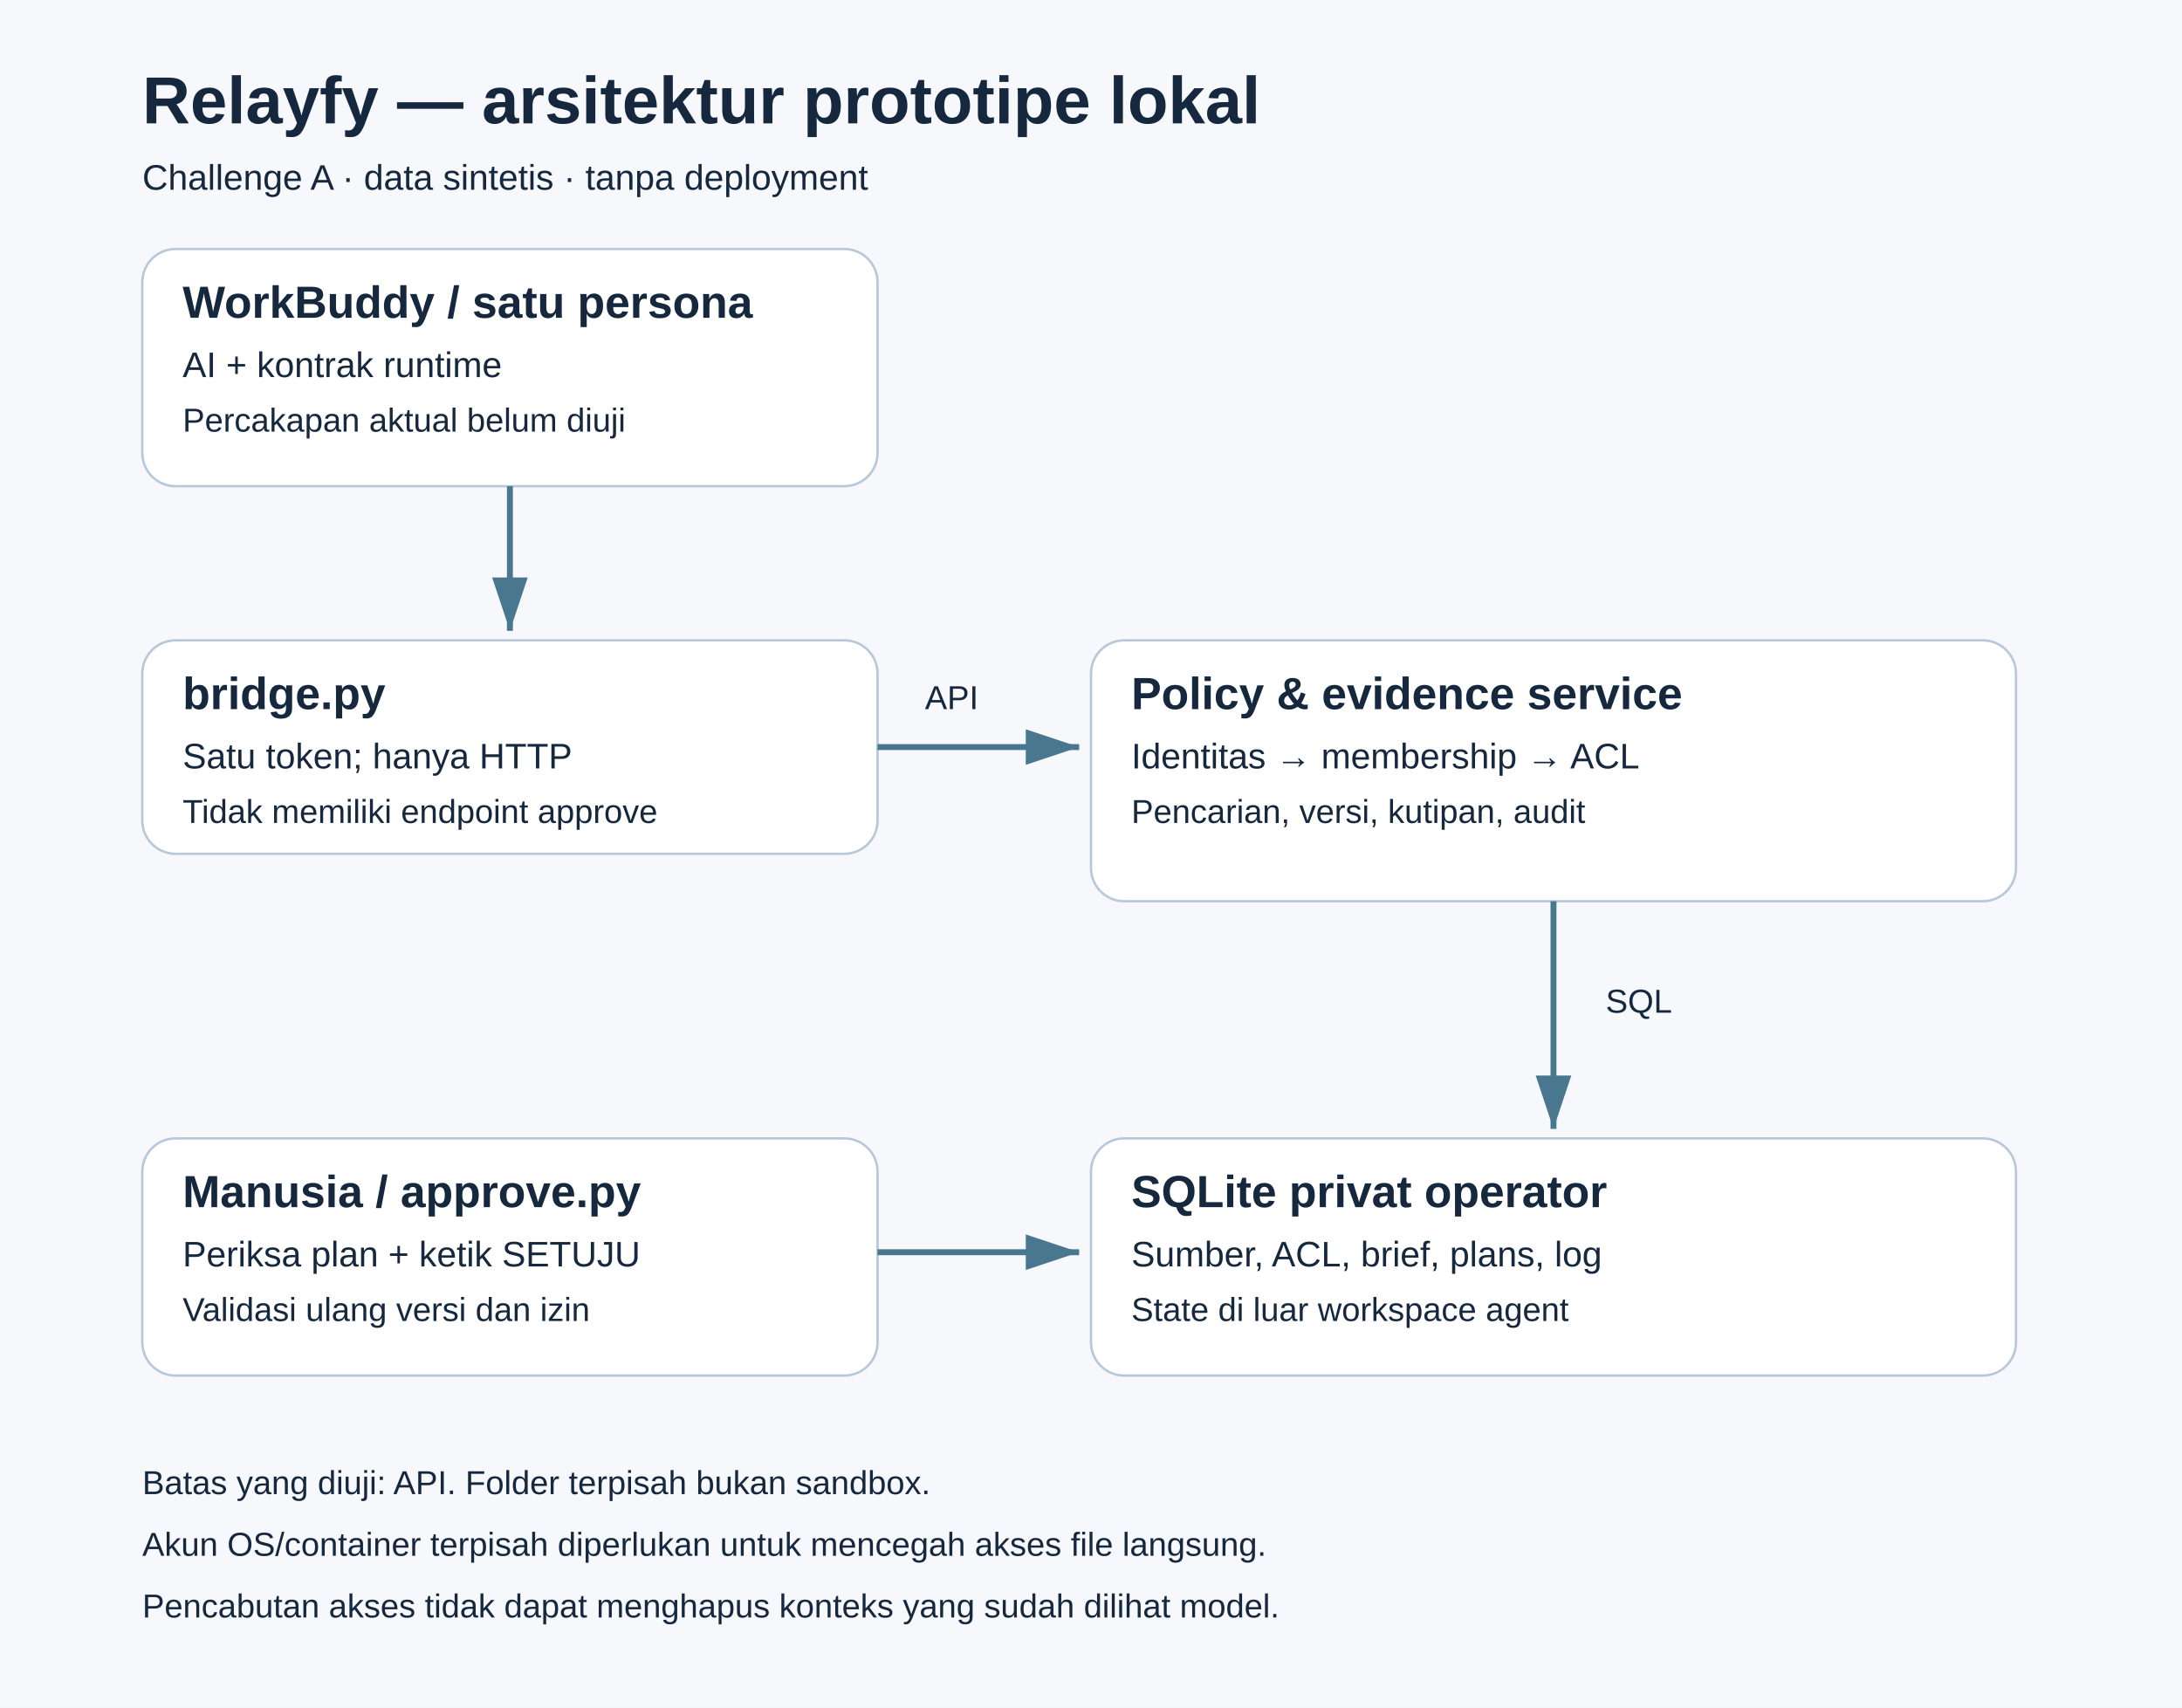
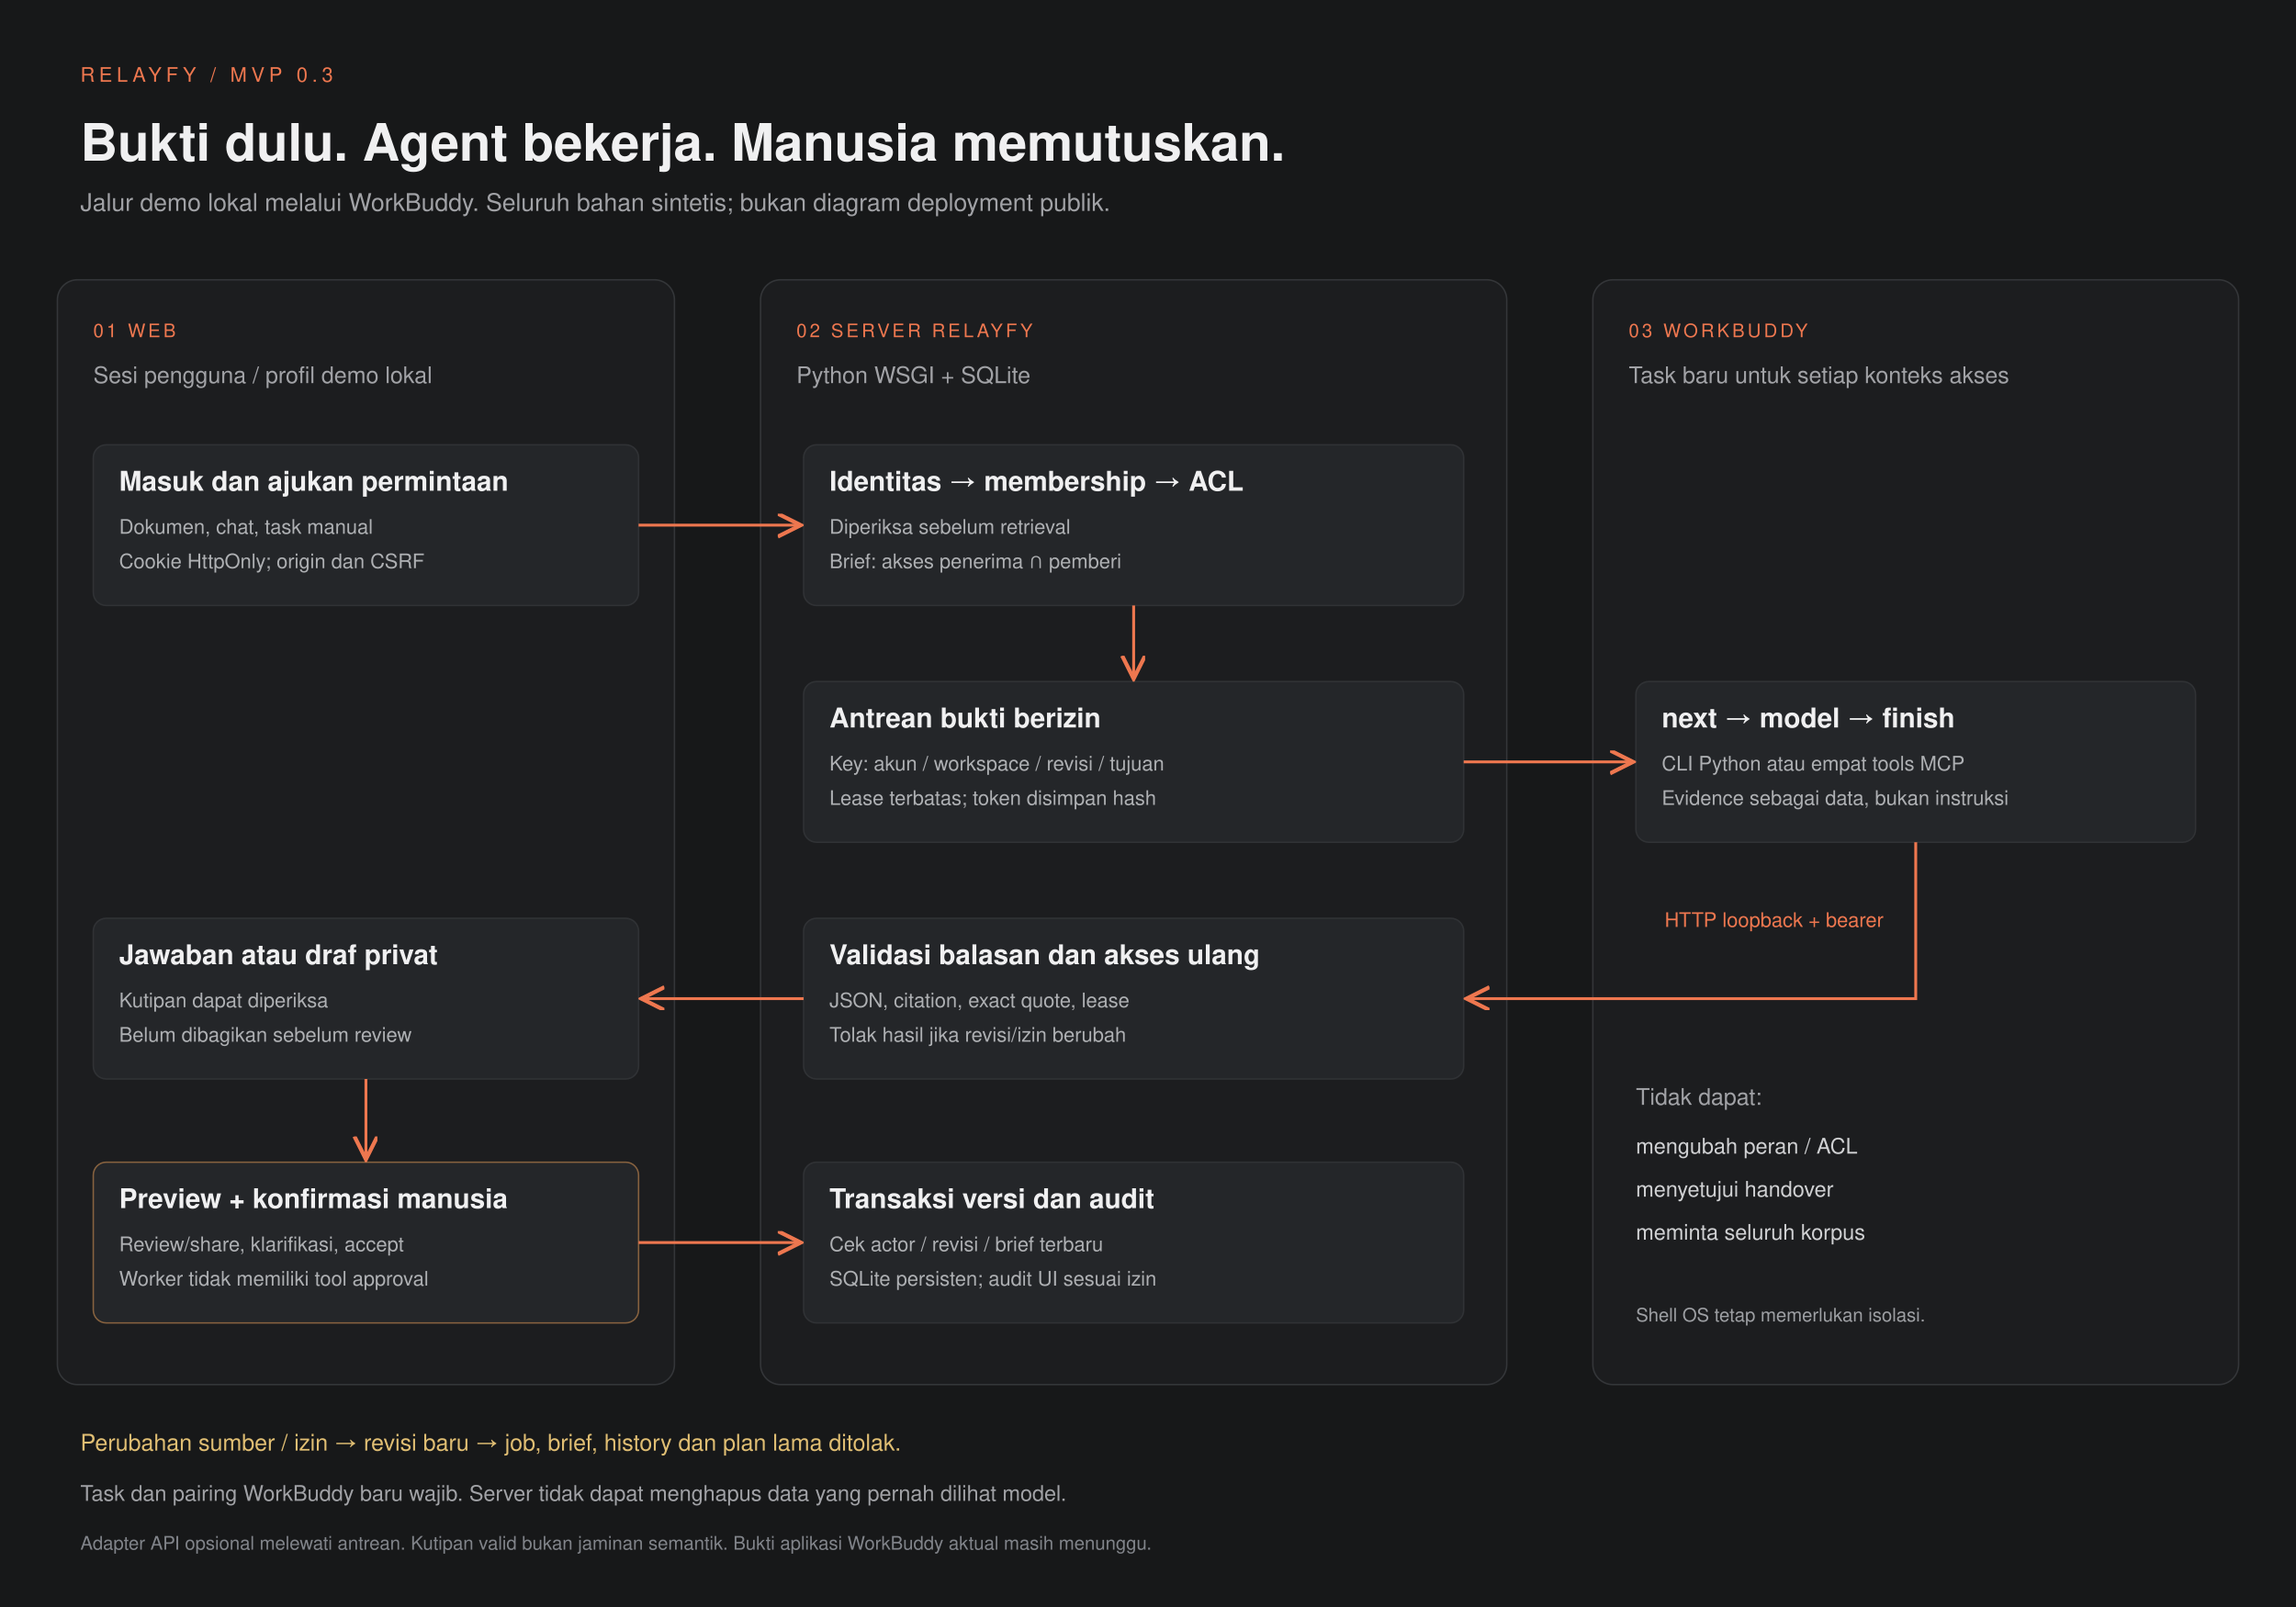
- <svg xmlns="http://www.w3.org/2000/svg" width="920" height="720" viewBox="0 0 920 720">
-   <rect width="920" height="720" fill="#f6f8fc" />
-   <style>text{font-family:Arial,sans-serif;fill:#16283e}.title{font-size:28px;font-weight:bold}.head{font-size:19px;font-weight:bold}.body{font-size:15px}.note{font-size:14px}</style>
+ <svg xmlns="http://www.w3.org/2000/svg" width="1600" height="1120" viewBox="0 0 1600 1120" role="img" aria-labelledby="title desc">
  <defs>
-     <marker id="arrow" markerWidth="10" markerHeight="10" refX="9" refY="3" orient="auto">
-       <path d="M0,0 L9,3 L0,6" fill="#49778f" />
+     <marker id="arrow" markerWidth="9" markerHeight="9" refX="8" refY="4" orient="auto">
+       <path d="M0 0L8 4L0 8" fill="none" stroke="#ee774f" stroke-width="1.4" />
    </marker>
  </defs>
-   <text class="title" x="60" y="52">Relayfy — arsitektur prototipe lokal</text>
-   <text class="body" x="60" y="80">Challenge A · data sintetis · tanpa deployment</text>
-   <rect x="60" y="105" width="310" height="100" rx="14" fill="white" stroke="#b7c8da" />
-   <text x="77" y="134" class="head">WorkBuddy / satu persona</text>
-   <text x="77" y="159" class="body">AI + kontrak runtime</text>
-   <text x="77" y="182" class="note">Percakapan aktual belum diuji</text>
-   <rect x="60" y="270" width="310" height="90" rx="14" fill="white" stroke="#b7c8da" />
-   <text x="77" y="299" class="head">bridge.py</text>
-   <text x="77" y="324" class="body">Satu token; hanya HTTP</text>
-   <text x="77" y="347" class="note">Tidak memiliki endpoint approve</text>
-   <rect x="460" y="270" width="390" height="110" rx="14" fill="white" stroke="#b7c8da" />
-   <text x="477" y="299" class="head">Policy &amp; evidence service</text>
-   <text x="477" y="324" class="body">Identitas → membership → ACL</text>
-   <text x="477" y="347" class="note">Pencarian, versi, kutipan, audit</text>
-   <rect x="460" y="480" width="390" height="100" rx="14" fill="white" stroke="#b7c8da" />
-   <text x="477" y="509" class="head">SQLite privat operator</text>
-   <text x="477" y="534" class="body">Sumber, ACL, brief, plans, log</text>
-   <text x="477" y="557" class="note">State di luar workspace agent</text>
-   <rect x="60" y="480" width="310" height="100" rx="14" fill="white" stroke="#b7c8da" />
-   <text x="77" y="509" class="head">Manusia / approve.py</text>
-   <text x="77" y="534" class="body">Periksa plan + ketik SETUJU</text>
-   <text x="77" y="557" class="note">Validasi ulang versi dan izin</text>
-   <path d="M215 205 V266" fill="none" stroke="#49778f" stroke-width="2.5" marker-end="url(#arrow)" />
-   <path d="M370 315 H455" fill="none" stroke="#49778f" stroke-width="2.5" marker-end="url(#arrow)" />
-   <path d="M655 380 V476" fill="none" stroke="#49778f" stroke-width="2.5" marker-end="url(#arrow)" />
-   <path d="M370 528 H455" fill="none" stroke="#49778f" stroke-width="2.5" marker-end="url(#arrow)" />
-   <text class="note" x="390" y="299">API</text>
-   <text class="note" x="677" y="427">SQL</text>
-   <text class="note" x="60" y="630">Batas yang diuji: API. Folder terpisah bukan sandbox.</text>
-   <text class="note" x="60" y="656">Akun OS/container terpisah diperlukan untuk mencegah akses file langsung.</text>
-   <text class="note" x="60" y="682">Pencabutan akses tidak dapat menghapus konteks yang sudah dilihat model.</text>
+   <rect width="1600" height="1120" fill="#171819" />
+   <g font-family="Helvetica, Arial, sans-serif">
+     <text x="56" y="57" fill="#ee774f" font-size="14" letter-spacing="3">RELAYFY / MVP 0.3</text>
+     <text x="56" y="112" fill="#f0f0f1" font-size="36" font-weight="bold">Bukti dulu. Agent bekerja. Manusia memutuskan.</text>
+     <text x="56" y="147" fill="#a1a2a6" font-size="17">Jalur demo lokal melalui WorkBuddy. Seluruh bahan sintetis; bukan diagram deployment publik.</text>
+     <rect x="40" y="195" width="430" height="770" rx="14" fill="#1c1d1f" stroke="#343639" />
+     <text x="65" y="235" fill="#ee774f" font-size="13" letter-spacing="2">01  WEB</text>
+     <text x="65" y="267" fill="#a1a2a6" font-size="16">Sesi pengguna / profil demo lokal</text>
+     <rect x="530" y="195" width="520" height="770" rx="14" fill="#1c1d1f" stroke="#343639" />
+     <text x="555" y="235" fill="#ee774f" font-size="13" letter-spacing="2">02  SERVER RELAYFY</text>
+     <text x="555" y="267" fill="#a1a2a6" font-size="16">Python WSGI + SQLite</text>
+     <rect x="1110" y="195" width="450" height="770" rx="14" fill="#1c1d1f" stroke="#343639" />
+     <text x="1135" y="235" fill="#ee774f" font-size="13" letter-spacing="2">03  WORKBUDDY</text>
+     <text x="1135" y="267" fill="#a1a2a6" font-size="16">Task baru untuk setiap konteks akses</text>
+     <rect x="65" y="310" width="380" height="112" rx="9" fill="#242629" stroke="#303235" />
+     <text x="83" y="342" fill="#f0f0f1" font-size="19" font-weight="bold">Masuk dan ajukan permintaan</text>
+     <text x="83" y="372" fill="#aeb0b3" font-size="14">Dokumen, chat, task manual</text>
+     <text x="83" y="396" fill="#aeb0b3" font-size="14">Cookie HttpOnly; origin dan CSRF</text>
+     <rect x="560" y="310" width="460" height="112" rx="9" fill="#242629" stroke="#303235" />
+     <text x="578" y="342" fill="#f0f0f1" font-size="19" font-weight="bold">Identitas → membership → ACL</text>
+     <text x="578" y="372" fill="#aeb0b3" font-size="14">Diperiksa sebelum retrieval</text>
+     <text x="578" y="396" fill="#aeb0b3" font-size="14">Brief: akses penerima ∩ pemberi</text>
+     <rect x="560" y="475" width="460" height="112" rx="9" fill="#242629" stroke="#303235" />
+     <text x="578" y="507" fill="#f0f0f1" font-size="19" font-weight="bold">Antrean bukti berizin</text>
+     <text x="578" y="537" fill="#aeb0b3" font-size="14">Key: akun / workspace / revisi / tujuan</text>
+     <text x="578" y="561" fill="#aeb0b3" font-size="14">Lease terbatas; token disimpan hash</text>
+     <rect x="1140" y="475" width="390" height="112" rx="9" fill="#242629" stroke="#303235" />
+     <text x="1158" y="507" fill="#f0f0f1" font-size="19" font-weight="bold">next → model → finish</text>
+     <text x="1158" y="537" fill="#aeb0b3" font-size="14">CLI Python atau empat tools MCP</text>
+     <text x="1158" y="561" fill="#aeb0b3" font-size="14">Evidence sebagai data, bukan instruksi</text>
+     <rect x="560" y="640" width="460" height="112" rx="9" fill="#242629" stroke="#303235" />
+     <text x="578" y="672" fill="#f0f0f1" font-size="19" font-weight="bold">Validasi balasan dan akses ulang</text>
+     <text x="578" y="702" fill="#aeb0b3" font-size="14">JSON, citation, exact quote, lease</text>
+     <text x="578" y="726" fill="#aeb0b3" font-size="14">Tolak hasil jika revisi/izin berubah</text>
+     <rect x="65" y="640" width="380" height="112" rx="9" fill="#242629" stroke="#303235" />
+     <text x="83" y="672" fill="#f0f0f1" font-size="19" font-weight="bold">Jawaban atau draf privat</text>
+     <text x="83" y="702" fill="#aeb0b3" font-size="14">Kutipan dapat diperiksa</text>
+     <text x="83" y="726" fill="#aeb0b3" font-size="14">Belum dibagikan sebelum review</text>
+     <rect x="65" y="810" width="380" height="112" rx="9" fill="#242629" stroke="#87623f" />
+     <text x="83" y="842" fill="#f0f0f1" font-size="19" font-weight="bold">Preview + konfirmasi manusia</text>
+     <text x="83" y="872" fill="#aeb0b3" font-size="14">Review/share, klarifikasi, accept</text>
+     <text x="83" y="896" fill="#aeb0b3" font-size="14">Worker tidak memiliki tool approval</text>
+     <rect x="560" y="810" width="460" height="112" rx="9" fill="#242629" stroke="#303235" />
+     <text x="578" y="842" fill="#f0f0f1" font-size="19" font-weight="bold">Transaksi versi dan audit</text>
+     <text x="578" y="872" fill="#aeb0b3" font-size="14">Cek actor / revisi / brief terbaru</text>
+     <text x="578" y="896" fill="#aeb0b3" font-size="14">SQLite persisten; audit UI sesuai izin</text>
+     <path d="M445 366H558" fill="none" stroke="#ee774f" stroke-width="2" marker-end="url(#arrow)" />
+     <path d="M790 422V473" fill="none" stroke="#ee774f" stroke-width="2" marker-end="url(#arrow)" />
+     <path d="M1020 531H1138" fill="none" stroke="#ee774f" stroke-width="2" marker-end="url(#arrow)" />
+     <path d="M1335 587V696H1022" fill="none" stroke="#ee774f" stroke-width="2" marker-end="url(#arrow)" />
+     <path d="M560 696H447" fill="none" stroke="#ee774f" stroke-width="2" marker-end="url(#arrow)" />
+     <path d="M255 752V808" fill="none" stroke="#ee774f" stroke-width="2" marker-end="url(#arrow)" />
+     <path d="M445 866H558" fill="none" stroke="#ee774f" stroke-width="2" marker-end="url(#arrow)" />
+     <text x="1160" y="646" fill="#ee774f" font-size="14">HTTP loopback + bearer</text>
+     <text x="1140" y="770" fill="#a1a2a6" font-size="16">Tidak dapat:</text>
+     <text x="1140" y="804" fill="#d0d1d3" font-size="15">mengubah peran / ACL</text>
+     <text x="1140" y="834" fill="#d0d1d3" font-size="15">menyetujui handover</text>
+     <text x="1140" y="864" fill="#d0d1d3" font-size="15">meminta seluruh korpus</text>
+     <text x="1140" y="921" fill="#9d9fa3" font-size="13">Shell OS tetap memerlukan isolasi.</text>
+     <text x="56" y="1011" fill="#e0be73" font-size="16">Perubahan sumber / izin → revisi baru → job, brief, history dan plan lama ditolak.</text>
+     <text x="56" y="1046" fill="#a1a2a6" font-size="15">Task dan pairing WorkBuddy baru wajib. Server tidak dapat menghapus data yang pernah dilihat model.</text>
+     <text x="56" y="1080" fill="#81848a" font-size="13">Adapter API opsional melewati antrean. Kutipan valid bukan jaminan semantik. Bukti aplikasi WorkBuddy aktual masih menunggu.</text>
+     <polyline points="548,361 558,366 548,371" fill="none" stroke="#ee774f" stroke-width="2" />
+     <polyline points="795,463 790,473 785,463" fill="none" stroke="#ee774f" stroke-width="2" />
+     <polyline points="1128,526 1138,531 1128,536" fill="none" stroke="#ee774f" stroke-width="2" />
+     <polyline points="1032,701 1022,696 1032,691" fill="none" stroke="#ee774f" stroke-width="2" />
+     <polyline points="457,701 447,696 457,691" fill="none" stroke="#ee774f" stroke-width="2" />
+     <polyline points="260,798 255,808 250,798" fill="none" stroke="#ee774f" stroke-width="2" />
+     <polyline points="548,861 558,866 548,871" fill="none" stroke="#ee774f" stroke-width="2" />
+   </g>
</svg>
